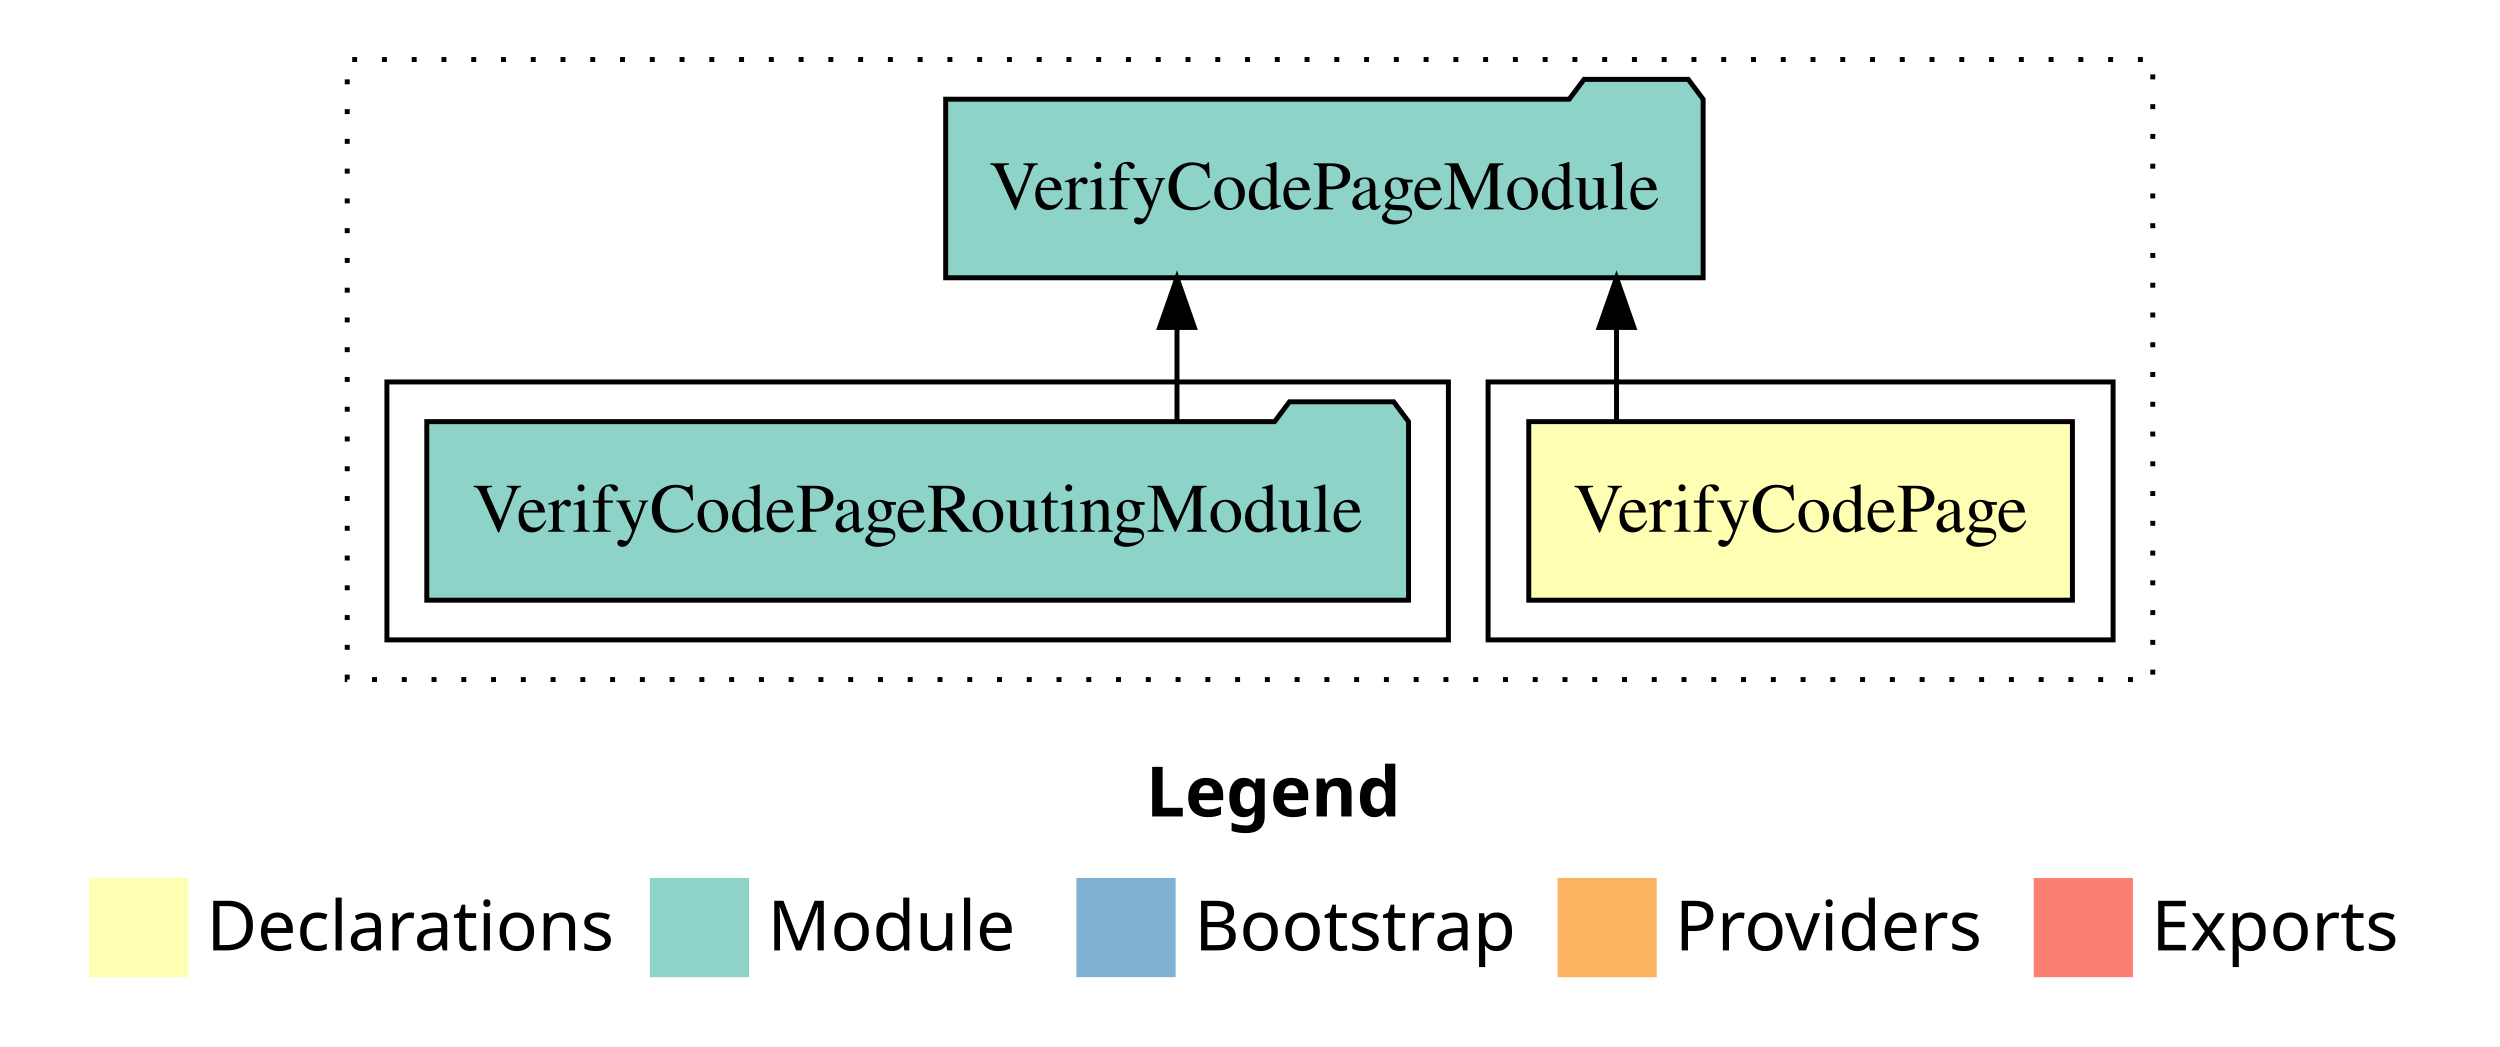
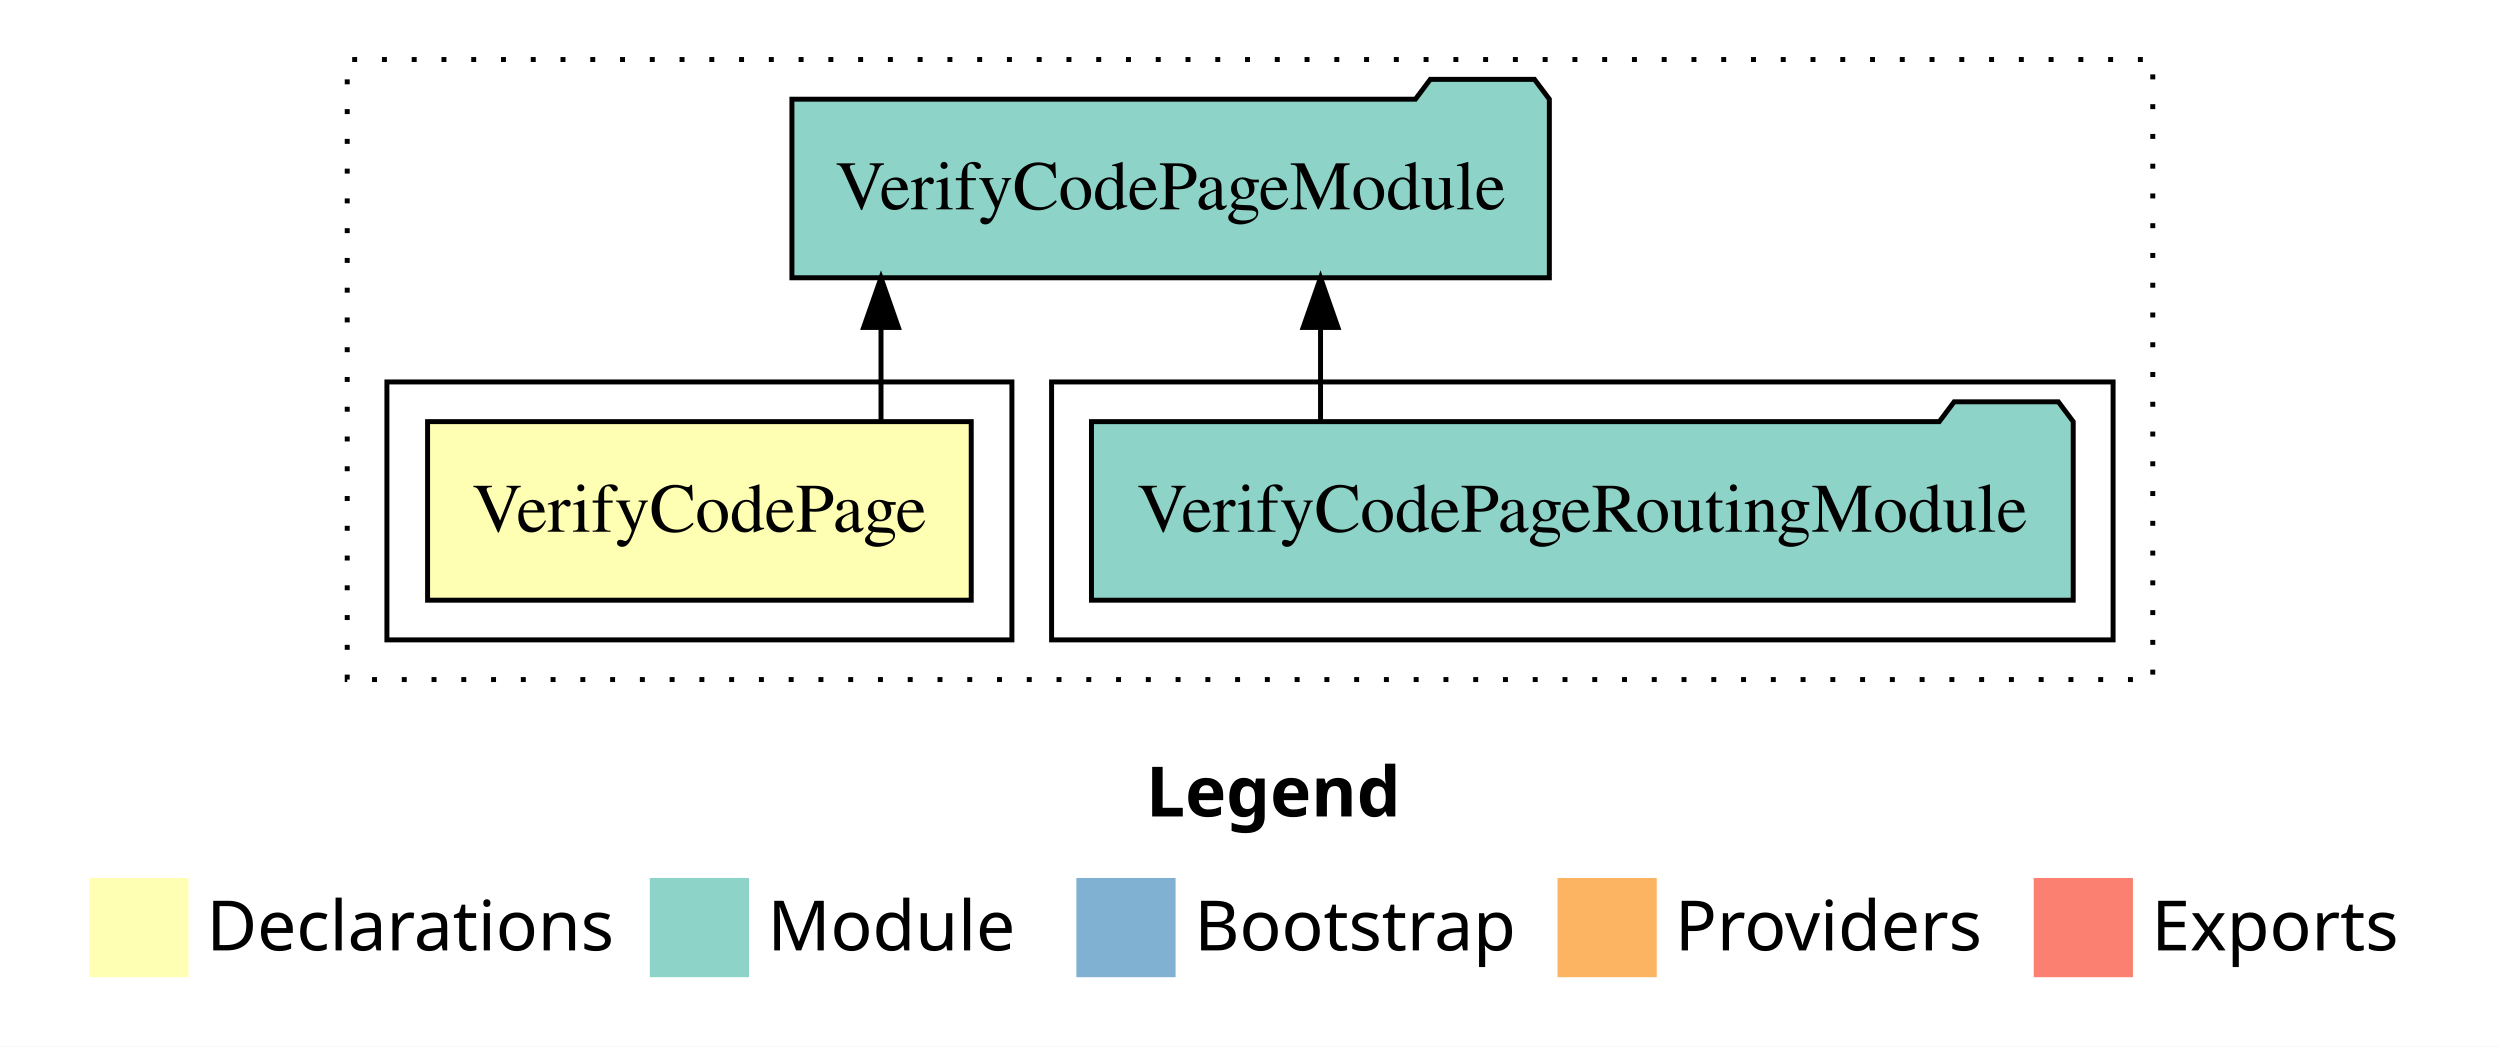
<svg xmlns="http://www.w3.org/2000/svg" width="504pt" height="211pt" viewBox="0.00 0.00 504.00 211.00">
  <g id="graph0" class="graph" transform="scale(1 1) rotate(0) translate(4 207)">
    <polygon fill="white" stroke="transparent" points="-4,4 -4,-207 500,-207 500,4 -4,4" />
    <text text-anchor="start" x="227.01" y="-42.4" font-family="sans-serif" font-weight="bold" font-size="14.00">Legend</text>
    <polygon fill="#ffffb3" stroke="transparent" points="14,-10 14,-30 34,-30 34,-10 14,-10" />
    <text text-anchor="start" x="37.63" y="-15.4" font-family="sans-serif" font-size="14.00">  Declarations</text>
    <polygon fill="#8dd3c7" stroke="transparent" points="127,-10 127,-30 147,-30 147,-10 127,-10" />
    <text text-anchor="start" x="150.73" y="-15.4" font-family="sans-serif" font-size="14.00">  Module</text>
    <polygon fill="#80b1d3" stroke="transparent" points="213,-10 213,-30 233,-30 233,-10 213,-10" />
    <text text-anchor="start" x="236.78" y="-15.4" font-family="sans-serif" font-size="14.00">  Bootstrap</text>
    <polygon fill="#fdb462" stroke="transparent" points="310,-10 310,-30 330,-30 330,-10 310,-10" />
    <text text-anchor="start" x="333.67" y="-15.4" font-family="sans-serif" font-size="14.00">  Providers</text>
    <polygon fill="#fb8072" stroke="transparent" points="406,-10 406,-30 426,-30 426,-10 406,-10" />
    <text text-anchor="start" x="429.73" y="-15.4" font-family="sans-serif" font-size="14.00">  Exports</text>
    <g id="clust1" class="cluster">
      <polygon fill="none" stroke="black" stroke-dasharray="1,5" points="66,-70 66,-195 430,-195 430,-70 66,-70" />
    </g>
+     <g id="clust4" class="cluster">
+       <polygon fill="none" stroke="black" points="208,-78 208,-130 422,-130 422,-78 208,-78" />
+     </g>
    <g id="clust2" class="cluster">
-       <polygon fill="none" stroke="black" points="296,-78 296,-130 422,-130 422,-78 296,-78" />
-     </g>
-     <g id="clust4" class="cluster">
-       <polygon fill="none" stroke="black" points="74,-78 74,-130 288,-130 288,-78 74,-78" />
+       <polygon fill="none" stroke="black" points="74,-78 74,-130 200,-130 200,-78 74,-78" />
    </g>
    <g id="node1" class="node">
-       <polygon fill="#ffffb3" stroke="black" points="413.8,-122 304.2,-122 304.2,-86 413.8,-86 413.8,-122" />
-       <text text-anchor="middle" x="359" y="-99.8" font-family="Times,serif" font-size="14.00">VerifyCodePage</text>
+       <polygon fill="#ffffb3" stroke="black" points="191.8,-122 82.2,-122 82.2,-86 191.8,-86 191.8,-122" />
+       <text text-anchor="middle" x="137" y="-99.8" font-family="Times,serif" font-size="14.00">VerifyCodePage</text>
    </g>
    <g id="node2" class="node">
-       <polygon fill="#8dd3c7" stroke="black" points="339.35,-187 336.35,-191 315.35,-191 312.35,-187 186.65,-187 186.65,-151 339.35,-151 339.35,-187" />
-       <text text-anchor="middle" x="263" y="-164.8" font-family="Times,serif" font-size="14.00">VerifyCodePageModule</text>
+       <polygon fill="#8dd3c7" stroke="black" points="308.35,-187 305.35,-191 284.35,-191 281.35,-187 155.65,-187 155.65,-151 308.35,-151 308.35,-187" />
+       <text text-anchor="middle" x="232" y="-164.8" font-family="Times,serif" font-size="14.00">VerifyCodePageModule</text>
    </g>
    <g id="edge1" class="edge">
-       <path fill="none" stroke="black" d="M321.89,-122.11C321.89,-122.11 321.89,-140.99 321.89,-140.99" />
-       <polygon fill="black" stroke="black" points="318.39,-140.99 321.89,-150.99 325.39,-140.99 318.39,-140.99" />
+       <path fill="none" stroke="black" d="M173.61,-122.11C173.61,-122.11 173.61,-140.99 173.61,-140.99" />
+       <polygon fill="black" stroke="black" points="170.11,-140.99 173.61,-150.99 177.11,-140.99 170.11,-140.99" />
    </g>
    <g id="node3" class="node">
-       <polygon fill="#8dd3c7" stroke="black" points="279.96,-122 276.96,-126 255.96,-126 252.96,-122 82.04,-122 82.04,-86 279.96,-86 279.96,-122" />
-       <text text-anchor="middle" x="181" y="-99.8" font-family="Times,serif" font-size="14.00">VerifyCodePageRoutingModule</text>
+       <polygon fill="#8dd3c7" stroke="black" points="413.96,-122 410.96,-126 389.96,-126 386.96,-122 216.04,-122 216.04,-86 413.96,-86 413.96,-122" />
+       <text text-anchor="middle" x="315" y="-99.8" font-family="Times,serif" font-size="14.00">VerifyCodePageRoutingModule</text>
    </g>
    <g id="edge2" class="edge">
-       <path fill="none" stroke="black" d="M233.28,-122.11C233.28,-122.11 233.28,-140.99 233.28,-140.99" />
-       <polygon fill="black" stroke="black" points="229.78,-140.99 233.28,-150.99 236.78,-140.99 229.78,-140.99" />
+       <path fill="none" stroke="black" d="M262.22,-122.11C262.22,-122.11 262.22,-140.99 262.22,-140.99" />
+       <polygon fill="black" stroke="black" points="258.72,-140.99 262.22,-150.99 265.72,-140.99 258.72,-140.99" />
    </g>
  </g>
</svg>
